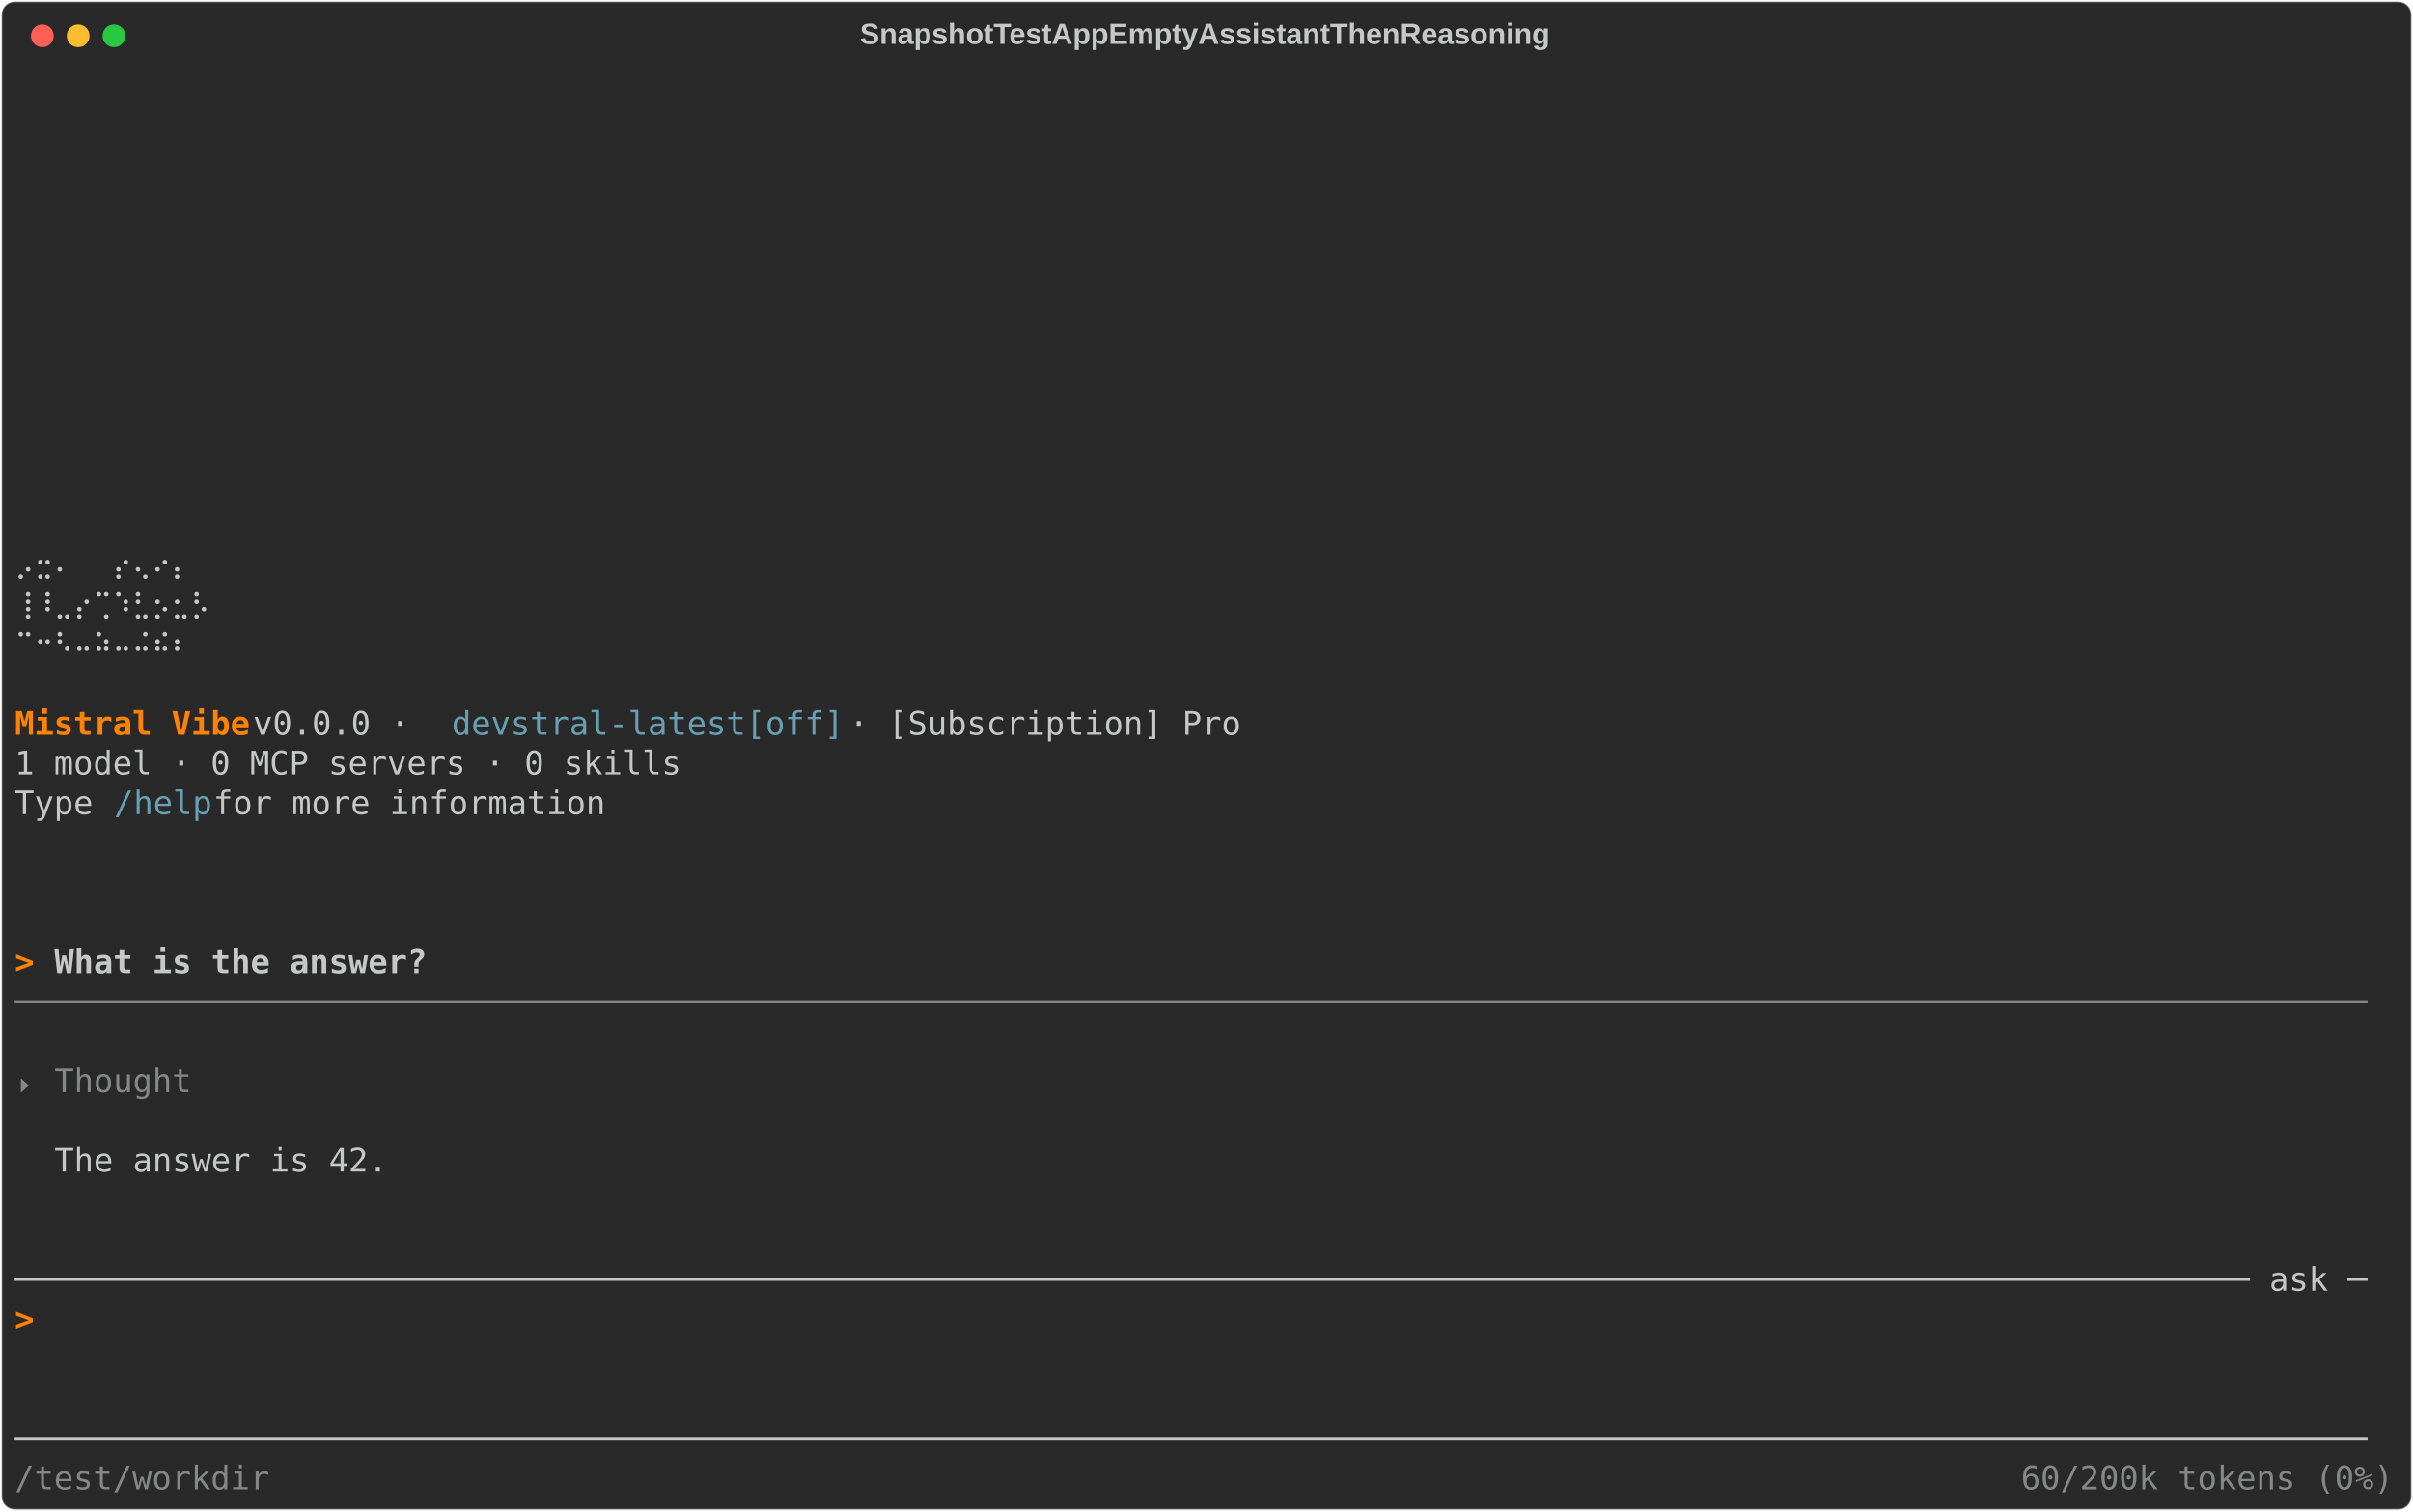
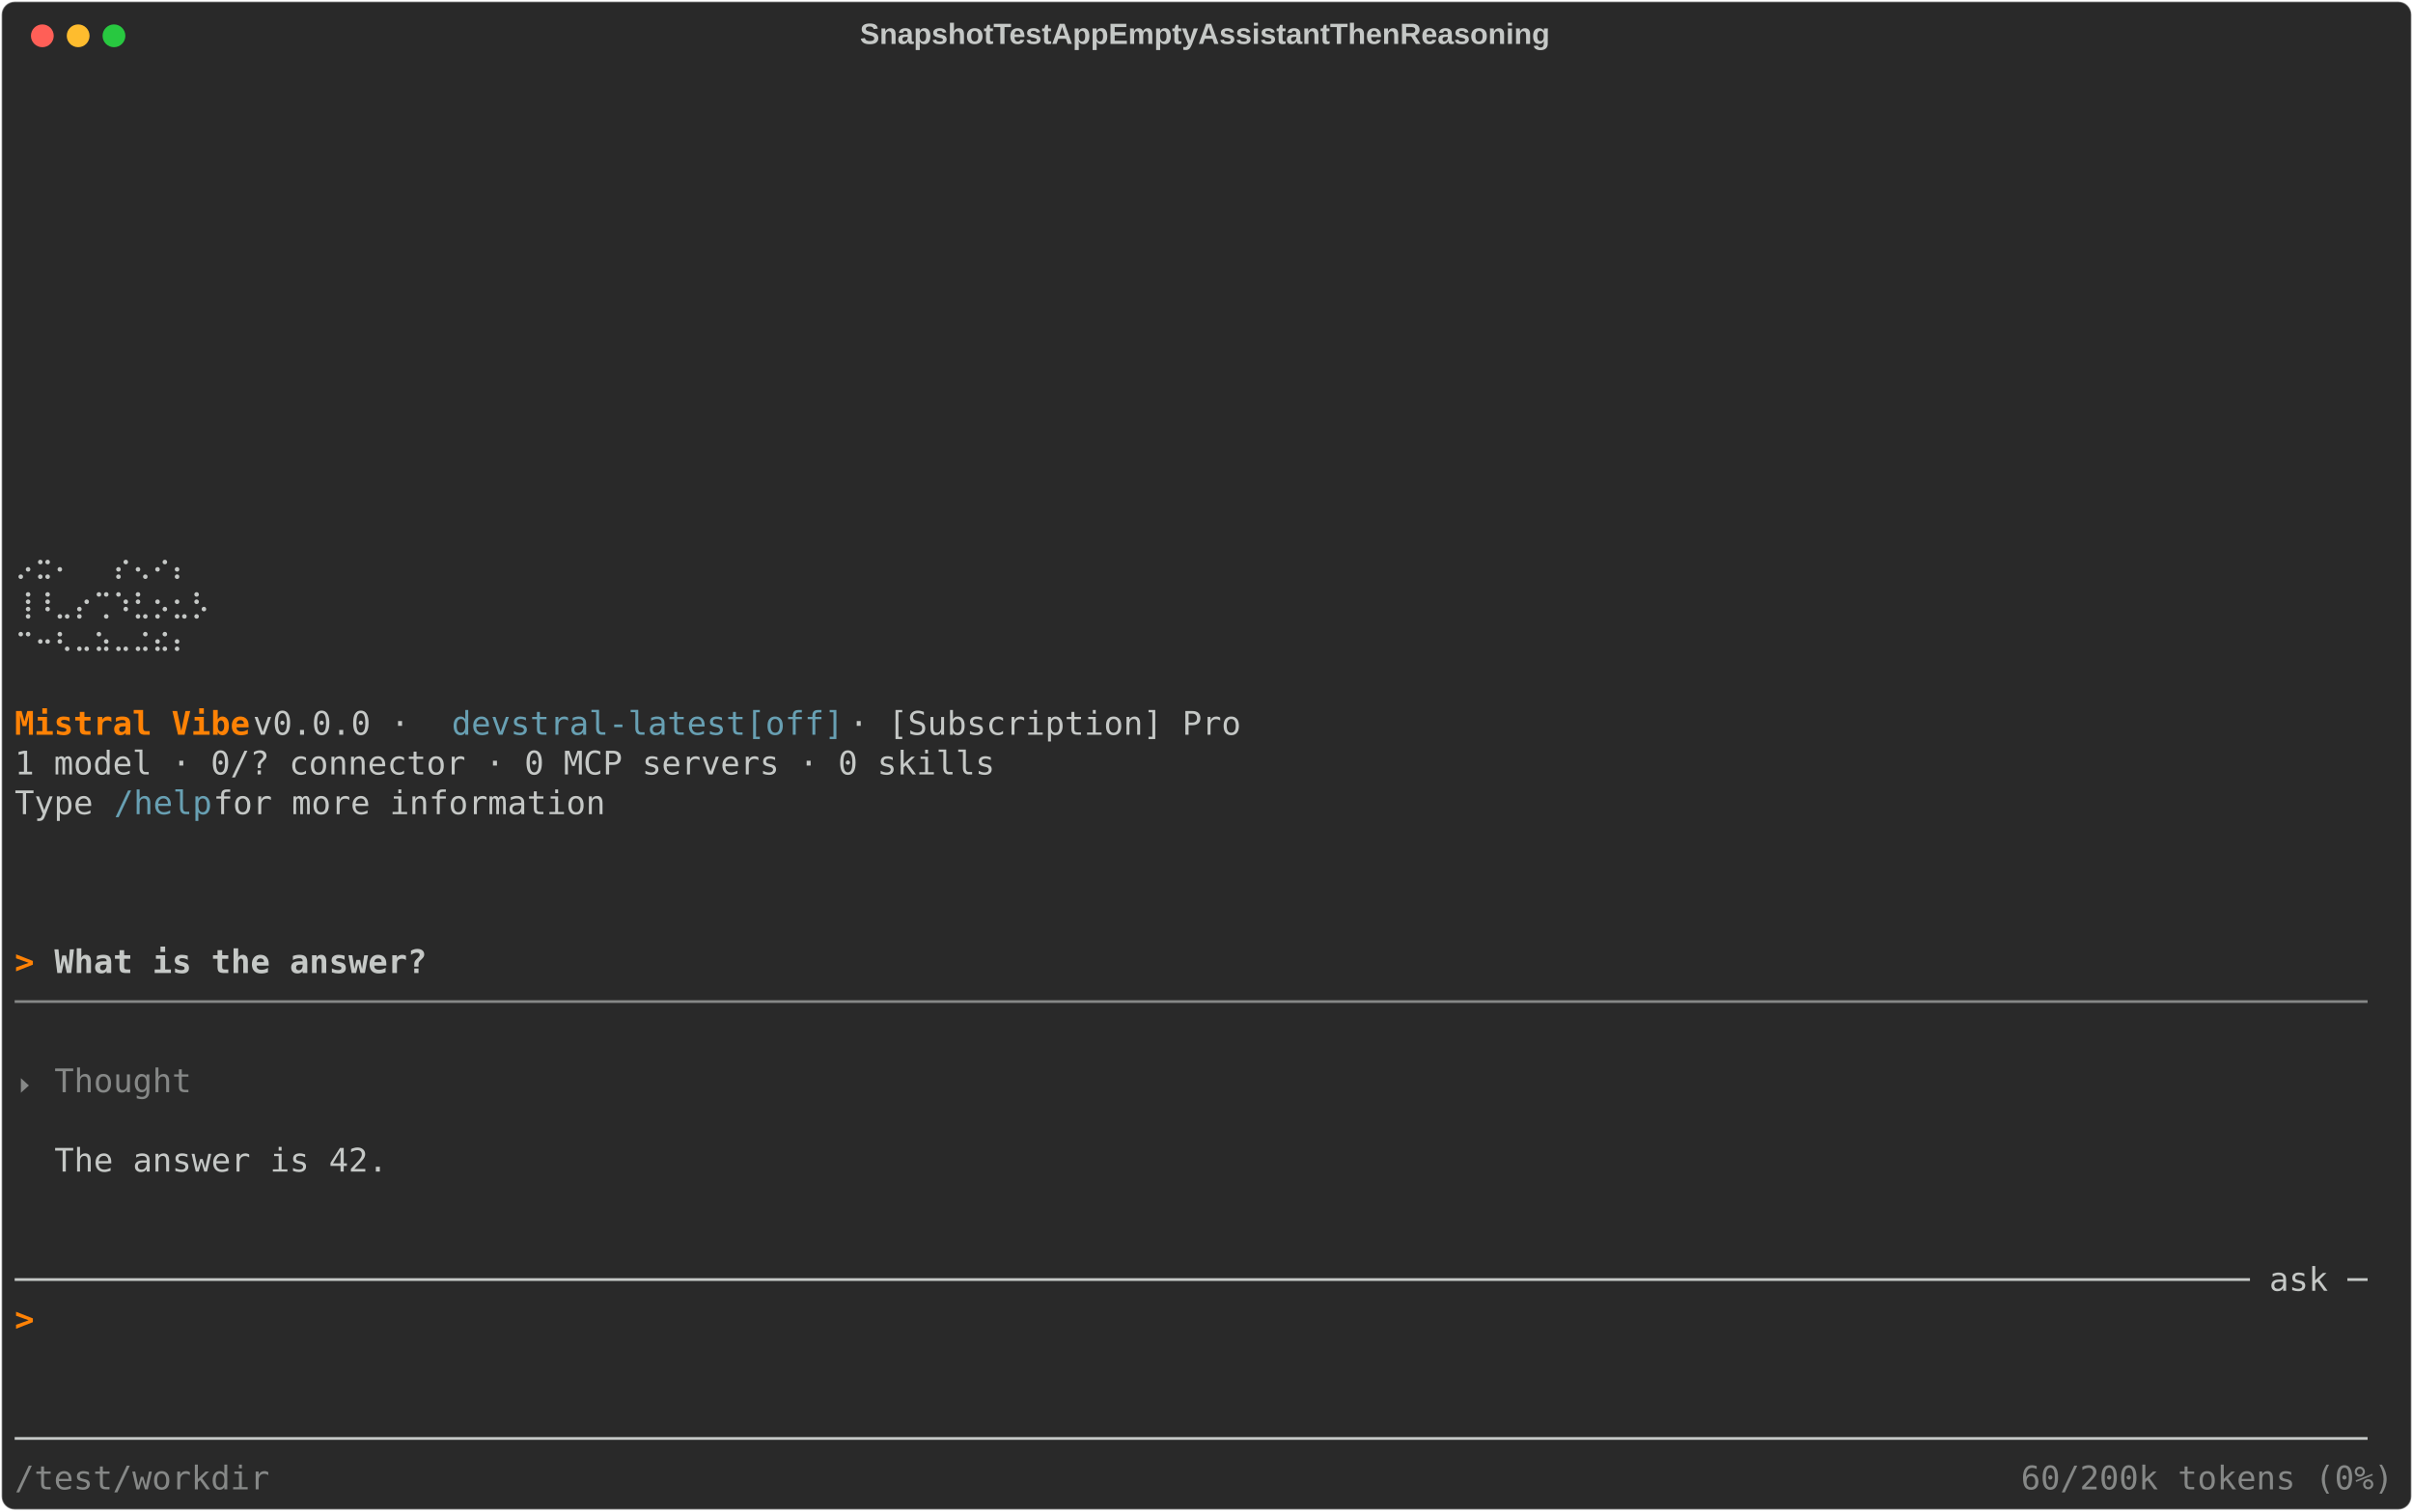
<svg xmlns="http://www.w3.org/2000/svg" class="rich-terminal" viewBox="0 0 1482 928.4">
  <style>

    @font-face {
        font-family: "Fira Code";
        src: local("FiraCode-Regular"),
                url("https://cdnjs.cloudflare.com/ajax/libs/firacode/6.2.0/woff2/FiraCode-Regular.woff2") format("woff2"),
                url("https://cdnjs.cloudflare.com/ajax/libs/firacode/6.2.0/woff/FiraCode-Regular.woff") format("woff");
        font-style: normal;
        font-weight: 400;
    }
    @font-face {
        font-family: "Fira Code";
        src: local("FiraCode-Bold"),
                url("https://cdnjs.cloudflare.com/ajax/libs/firacode/6.2.0/woff2/FiraCode-Bold.woff2") format("woff2"),
                url("https://cdnjs.cloudflare.com/ajax/libs/firacode/6.2.0/woff/FiraCode-Bold.woff") format("woff");
        font-style: bold;
        font-weight: 700;
    }

    .terminal-matrix {
        font-family: Fira Code, monospace;
        font-size: 20px;
        line-height: 24.4px;
        font-variant-east-asian: full-width;
    }

    .terminal-title {
        font-size: 18px;
        font-weight: bold;
        font-family: arial;
    }

    .terminal-r1 { fill: #c5c8c6 }
.terminal-r2 { fill: #ff8205;font-weight: bold }
.terminal-r3 { fill: #68a0b3 }
.terminal-r4 { fill: #c5c8c6;font-weight: bold }
.terminal-r5 { fill: #868887 }
    </style>
  <defs>
    <clipPath id="terminal-clip-terminal">
      <rect x="0" y="0" width="1463.0" height="877.4" />
    </clipPath>
    <clipPath id="terminal-line-0">
      <rect x="0" y="1.5" width="1464" height="24.65" />
    </clipPath>
    <clipPath id="terminal-line-1">
      <rect x="0" y="25.9" width="1464" height="24.65" />
    </clipPath>
    <clipPath id="terminal-line-2">
      <rect x="0" y="50.3" width="1464" height="24.65" />
    </clipPath>
    <clipPath id="terminal-line-3">
      <rect x="0" y="74.7" width="1464" height="24.65" />
    </clipPath>
    <clipPath id="terminal-line-4">
      <rect x="0" y="99.1" width="1464" height="24.65" />
    </clipPath>
    <clipPath id="terminal-line-5">
      <rect x="0" y="123.5" width="1464" height="24.65" />
    </clipPath>
    <clipPath id="terminal-line-6">
      <rect x="0" y="147.9" width="1464" height="24.65" />
    </clipPath>
    <clipPath id="terminal-line-7">
      <rect x="0" y="172.3" width="1464" height="24.65" />
    </clipPath>
    <clipPath id="terminal-line-8">
      <rect x="0" y="196.7" width="1464" height="24.65" />
    </clipPath>
    <clipPath id="terminal-line-9">
      <rect x="0" y="221.1" width="1464" height="24.65" />
    </clipPath>
    <clipPath id="terminal-line-10">
      <rect x="0" y="245.5" width="1464" height="24.65" />
    </clipPath>
    <clipPath id="terminal-line-11">
      <rect x="0" y="269.9" width="1464" height="24.65" />
    </clipPath>
    <clipPath id="terminal-line-12">
      <rect x="0" y="294.3" width="1464" height="24.65" />
    </clipPath>
    <clipPath id="terminal-line-13">
      <rect x="0" y="318.7" width="1464" height="24.65" />
    </clipPath>
    <clipPath id="terminal-line-14">
      <rect x="0" y="343.1" width="1464" height="24.65" />
    </clipPath>
    <clipPath id="terminal-line-15">
      <rect x="0" y="367.5" width="1464" height="24.65" />
    </clipPath>
    <clipPath id="terminal-line-16">
      <rect x="0" y="391.9" width="1464" height="24.65" />
    </clipPath>
    <clipPath id="terminal-line-17">
      <rect x="0" y="416.3" width="1464" height="24.65" />
    </clipPath>
    <clipPath id="terminal-line-18">
      <rect x="0" y="440.7" width="1464" height="24.65" />
    </clipPath>
    <clipPath id="terminal-line-19">
      <rect x="0" y="465.1" width="1464" height="24.65" />
    </clipPath>
    <clipPath id="terminal-line-20">
      <rect x="0" y="489.5" width="1464" height="24.65" />
    </clipPath>
    <clipPath id="terminal-line-21">
      <rect x="0" y="513.9" width="1464" height="24.65" />
    </clipPath>
    <clipPath id="terminal-line-22">
      <rect x="0" y="538.3" width="1464" height="24.65" />
    </clipPath>
    <clipPath id="terminal-line-23">
      <rect x="0" y="562.7" width="1464" height="24.65" />
    </clipPath>
    <clipPath id="terminal-line-24">
      <rect x="0" y="587.1" width="1464" height="24.65" />
    </clipPath>
    <clipPath id="terminal-line-25">
      <rect x="0" y="611.5" width="1464" height="24.65" />
    </clipPath>
    <clipPath id="terminal-line-26">
      <rect x="0" y="635.9" width="1464" height="24.65" />
    </clipPath>
    <clipPath id="terminal-line-27">
      <rect x="0" y="660.3" width="1464" height="24.65" />
    </clipPath>
    <clipPath id="terminal-line-28">
      <rect x="0" y="684.7" width="1464" height="24.65" />
    </clipPath>
    <clipPath id="terminal-line-29">
      <rect x="0" y="709.1" width="1464" height="24.65" />
    </clipPath>
    <clipPath id="terminal-line-30">
      <rect x="0" y="733.5" width="1464" height="24.65" />
    </clipPath>
    <clipPath id="terminal-line-31">
      <rect x="0" y="757.9" width="1464" height="24.65" />
    </clipPath>
    <clipPath id="terminal-line-32">
      <rect x="0" y="782.3" width="1464" height="24.65" />
    </clipPath>
    <clipPath id="terminal-line-33">
      <rect x="0" y="806.7" width="1464" height="24.65" />
    </clipPath>
    <clipPath id="terminal-line-34">
      <rect x="0" y="831.1" width="1464" height="24.65" />
    </clipPath>
  </defs>
  <rect fill="#292929" stroke="rgba(255,255,255,0.35)" stroke-width="1" x="1" y="1" width="1480" height="926.4" rx="8" />
  <text class="terminal-title" fill="#c5c8c6" text-anchor="middle" x="740" y="27">SnapshotTestAppEmptyAssistantThenReasoning</text>
  <g transform="translate(26,22)">
    <circle cx="0" cy="0" r="7" fill="#ff5f57" />
    <circle cx="22" cy="0" r="7" fill="#febc2e" />
    <circle cx="44" cy="0" r="7" fill="#28c840" />
  </g>
  <g transform="translate(9, 41)" clip-path="url(#terminal-clip-terminal)">
    <g class="terminal-matrix">
      <text class="terminal-r1" x="1464" y="20" textLength="12.2" clip-path="url(#terminal-line-0)">
</text>
      <text class="terminal-r1" x="1464" y="44.4" textLength="12.2" clip-path="url(#terminal-line-1)">
</text>
      <text class="terminal-r1" x="1464" y="68.8" textLength="12.2" clip-path="url(#terminal-line-2)">
</text>
      <text class="terminal-r1" x="1464" y="93.2" textLength="12.2" clip-path="url(#terminal-line-3)">
</text>
      <text class="terminal-r1" x="1464" y="117.6" textLength="12.2" clip-path="url(#terminal-line-4)">
</text>
      <text class="terminal-r1" x="1464" y="142" textLength="12.2" clip-path="url(#terminal-line-5)">
</text>
      <text class="terminal-r1" x="1464" y="166.4" textLength="12.2" clip-path="url(#terminal-line-6)">
</text>
      <text class="terminal-r1" x="1464" y="190.8" textLength="12.2" clip-path="url(#terminal-line-7)">
</text>
      <text class="terminal-r1" x="1464" y="215.2" textLength="12.2" clip-path="url(#terminal-line-8)">
</text>
      <text class="terminal-r1" x="1464" y="239.6" textLength="12.2" clip-path="url(#terminal-line-9)">
</text>
      <text class="terminal-r1" x="1464" y="264" textLength="12.2" clip-path="url(#terminal-line-10)">
</text>
      <text class="terminal-r1" x="1464" y="288.4" textLength="12.2" clip-path="url(#terminal-line-11)">
</text>
      <text class="terminal-r1" x="0" y="312.8" textLength="134.2" clip-path="url(#terminal-line-12)">  ⡠⣒⠄  ⡔⢄⠔⡄</text>
      <text class="terminal-r1" x="1464" y="312.8" textLength="12.2" clip-path="url(#terminal-line-12)">
</text>
      <text class="terminal-r1" x="0" y="337.2" textLength="134.2" clip-path="url(#terminal-line-13)"> ⢸⠸⣀⡔⢉⠱⣃⡢⣂⡣</text>
      <text class="terminal-r1" x="1464" y="337.2" textLength="12.2" clip-path="url(#terminal-line-13)">
</text>
      <text class="terminal-r1" x="0" y="361.6" textLength="134.2" clip-path="url(#terminal-line-14)">  ⠉⠒⠣⠤⠵⠤⠬⠮⠆</text>
      <text class="terminal-r1" x="1464" y="361.6" textLength="12.2" clip-path="url(#terminal-line-14)">
</text>
      <text class="terminal-r1" x="1464" y="386" textLength="12.2" clip-path="url(#terminal-line-15)">
</text>
      <text class="terminal-r2" x="0" y="410.4" textLength="146.4" clip-path="url(#terminal-line-16)">Mistral Vibe</text>
      <text class="terminal-r1" x="146.4" y="410.4" textLength="122" clip-path="url(#terminal-line-16)"> v0.0.0 · </text>
      <text class="terminal-r3" x="268.4" y="410.4" textLength="244" clip-path="url(#terminal-line-16)">devstral-latest[off]</text>
      <text class="terminal-r1" x="512.4" y="410.4" textLength="256.2" clip-path="url(#terminal-line-16)"> · [Subscription] Pro</text>
      <text class="terminal-r1" x="1464" y="410.4" textLength="12.2" clip-path="url(#terminal-line-16)">
</text>
-       <text class="terminal-r1" x="0" y="434.8" textLength="414.8" clip-path="url(#terminal-line-17)">1 model · 0 MCP servers · 0 skills</text>
+       <text class="terminal-r1" x="0" y="434.8" textLength="610" clip-path="url(#terminal-line-17)">1 model · 0/? connector · 0 MCP servers · 0 skills</text>
      <text class="terminal-r1" x="1464" y="434.8" textLength="12.2" clip-path="url(#terminal-line-17)">
</text>
      <text class="terminal-r1" x="0" y="459.2" textLength="61" clip-path="url(#terminal-line-18)">Type </text>
      <text class="terminal-r3" x="61" y="459.2" textLength="61" clip-path="url(#terminal-line-18)">/help</text>
      <text class="terminal-r1" x="122" y="459.2" textLength="256.2" clip-path="url(#terminal-line-18)"> for more information</text>
      <text class="terminal-r1" x="1464" y="459.2" textLength="12.2" clip-path="url(#terminal-line-18)">
</text>
      <text class="terminal-r1" x="1464" y="483.6" textLength="12.2" clip-path="url(#terminal-line-19)">
</text>
      <text class="terminal-r1" x="1464" y="508" textLength="12.2" clip-path="url(#terminal-line-20)">
</text>
      <text class="terminal-r1" x="1464" y="532.4" textLength="12.2" clip-path="url(#terminal-line-21)">
</text>
      <text class="terminal-r2" x="0" y="556.8" textLength="24.4" clip-path="url(#terminal-line-22)">&gt; </text>
      <text class="terminal-r4" x="24.4" y="556.8" textLength="231.8" clip-path="url(#terminal-line-22)">What is the answer?</text>
      <text class="terminal-r1" x="1464" y="556.8" textLength="12.2" clip-path="url(#terminal-line-22)">
</text>
      <text class="terminal-r5" x="0" y="581.2" textLength="1464" clip-path="url(#terminal-line-23)">────────────────────────────────────────────────────────────────────────────────────────────────────────────────────────</text>
      <text class="terminal-r1" x="1464" y="581.2" textLength="12.2" clip-path="url(#terminal-line-23)">
</text>
      <text class="terminal-r1" x="1464" y="605.6" textLength="12.2" clip-path="url(#terminal-line-24)">
</text>
      <text class="terminal-r5" x="0" y="630" textLength="12.2" clip-path="url(#terminal-line-25)">⏵</text>
      <text class="terminal-r5" x="24.4" y="630" textLength="85.4" clip-path="url(#terminal-line-25)">Thought</text>
      <text class="terminal-r1" x="1464" y="630" textLength="12.2" clip-path="url(#terminal-line-25)">
</text>
      <text class="terminal-r1" x="1464" y="654.4" textLength="12.2" clip-path="url(#terminal-line-26)">
</text>
      <text class="terminal-r1" x="24.4" y="678.8" textLength="207.4" clip-path="url(#terminal-line-27)">The answer is 42.</text>
      <text class="terminal-r1" x="1464" y="678.8" textLength="12.2" clip-path="url(#terminal-line-27)">
</text>
      <text class="terminal-r1" x="1464" y="703.2" textLength="12.2" clip-path="url(#terminal-line-28)">
</text>
      <text class="terminal-r1" x="1464" y="727.6" textLength="12.2" clip-path="url(#terminal-line-29)">
</text>
      <text class="terminal-r1" x="0" y="752" textLength="1464" clip-path="url(#terminal-line-30)">────────────────────────────────────────────────────────────────────────────────────────────────────────────────── ask ─</text>
      <text class="terminal-r1" x="1464" y="752" textLength="12.2" clip-path="url(#terminal-line-30)">
</text>
      <text class="terminal-r2" x="0" y="776.4" textLength="12.2" clip-path="url(#terminal-line-31)">&gt;</text>
      <text class="terminal-r1" x="1464" y="776.4" textLength="12.2" clip-path="url(#terminal-line-31)">
</text>
      <text class="terminal-r1" x="1464" y="800.8" textLength="12.2" clip-path="url(#terminal-line-32)">
</text>
      <text class="terminal-r1" x="1464" y="825.2" textLength="12.2" clip-path="url(#terminal-line-33)">
</text>
      <text class="terminal-r1" x="0" y="849.6" textLength="1464" clip-path="url(#terminal-line-34)">────────────────────────────────────────────────────────────────────────────────────────────────────────────────────────</text>
      <text class="terminal-r1" x="1464" y="849.6" textLength="12.2" clip-path="url(#terminal-line-34)">
</text>
      <text class="terminal-r5" x="0" y="874" textLength="158.6" clip-path="url(#terminal-line-35)">/test/workdir</text>
      <text class="terminal-r5" x="1232.2" y="874" textLength="231.8" clip-path="url(#terminal-line-35)">60/200k tokens (0%)</text>
    </g>
  </g>
</svg>
